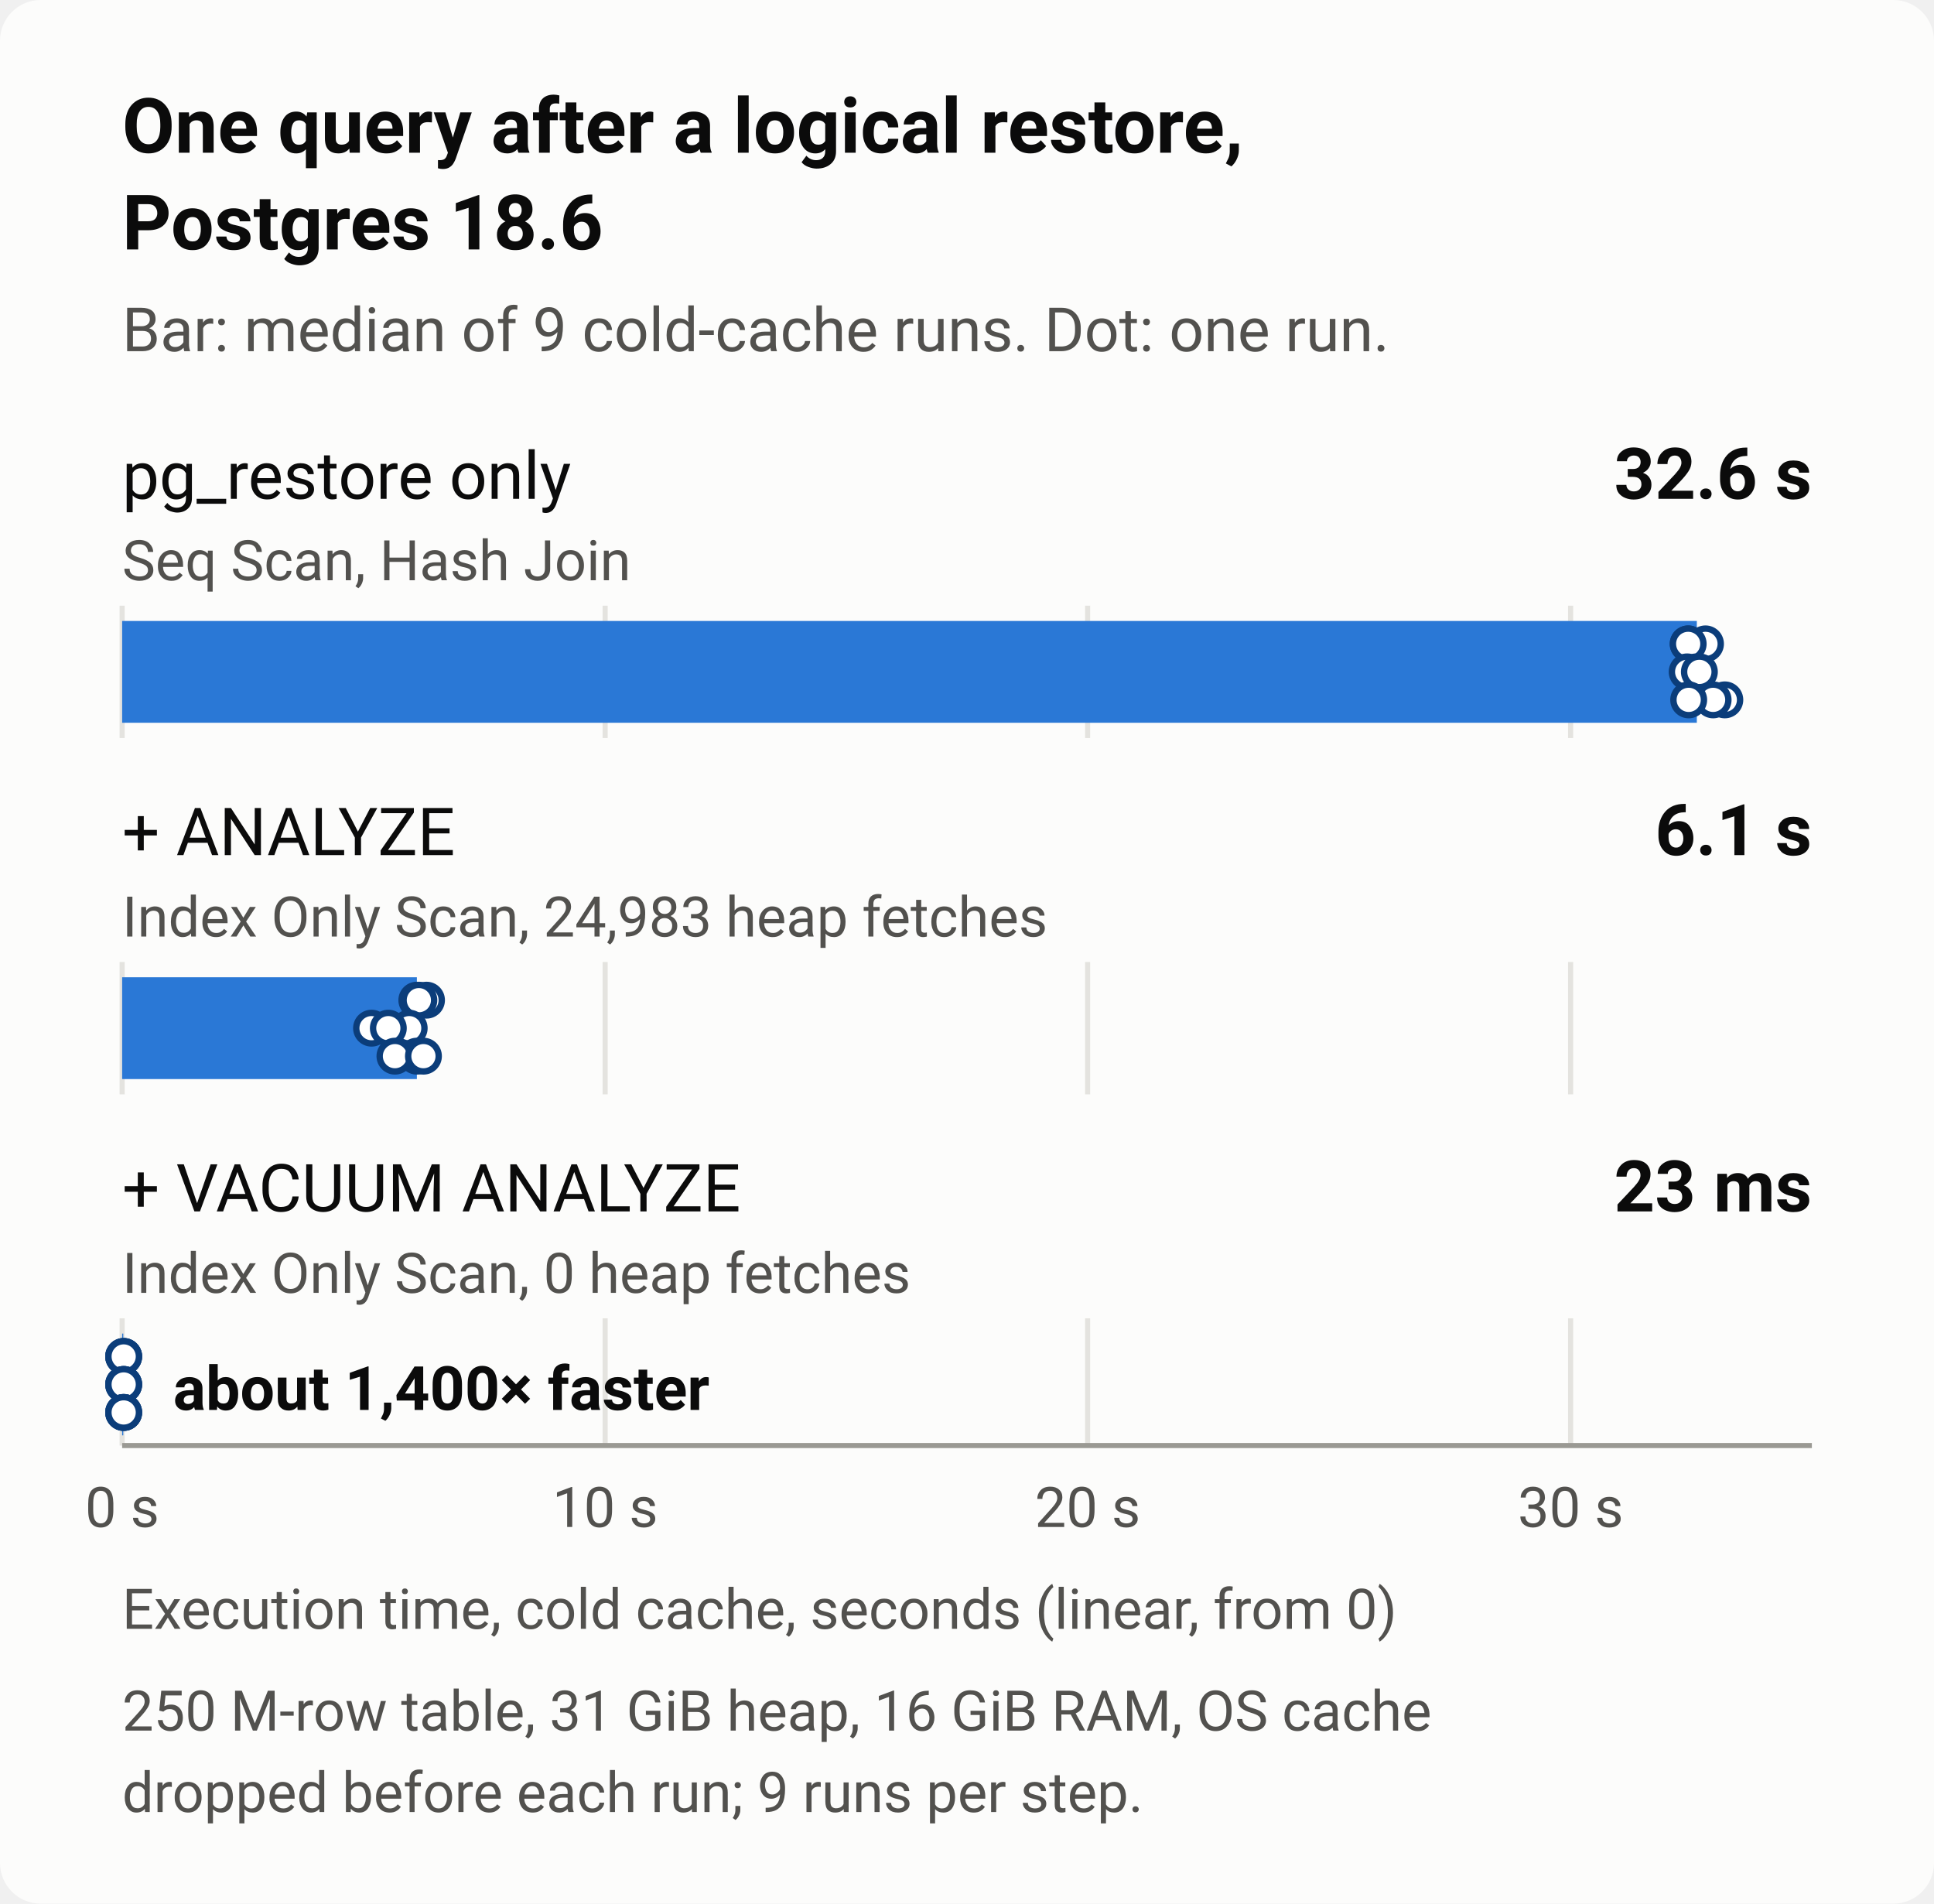
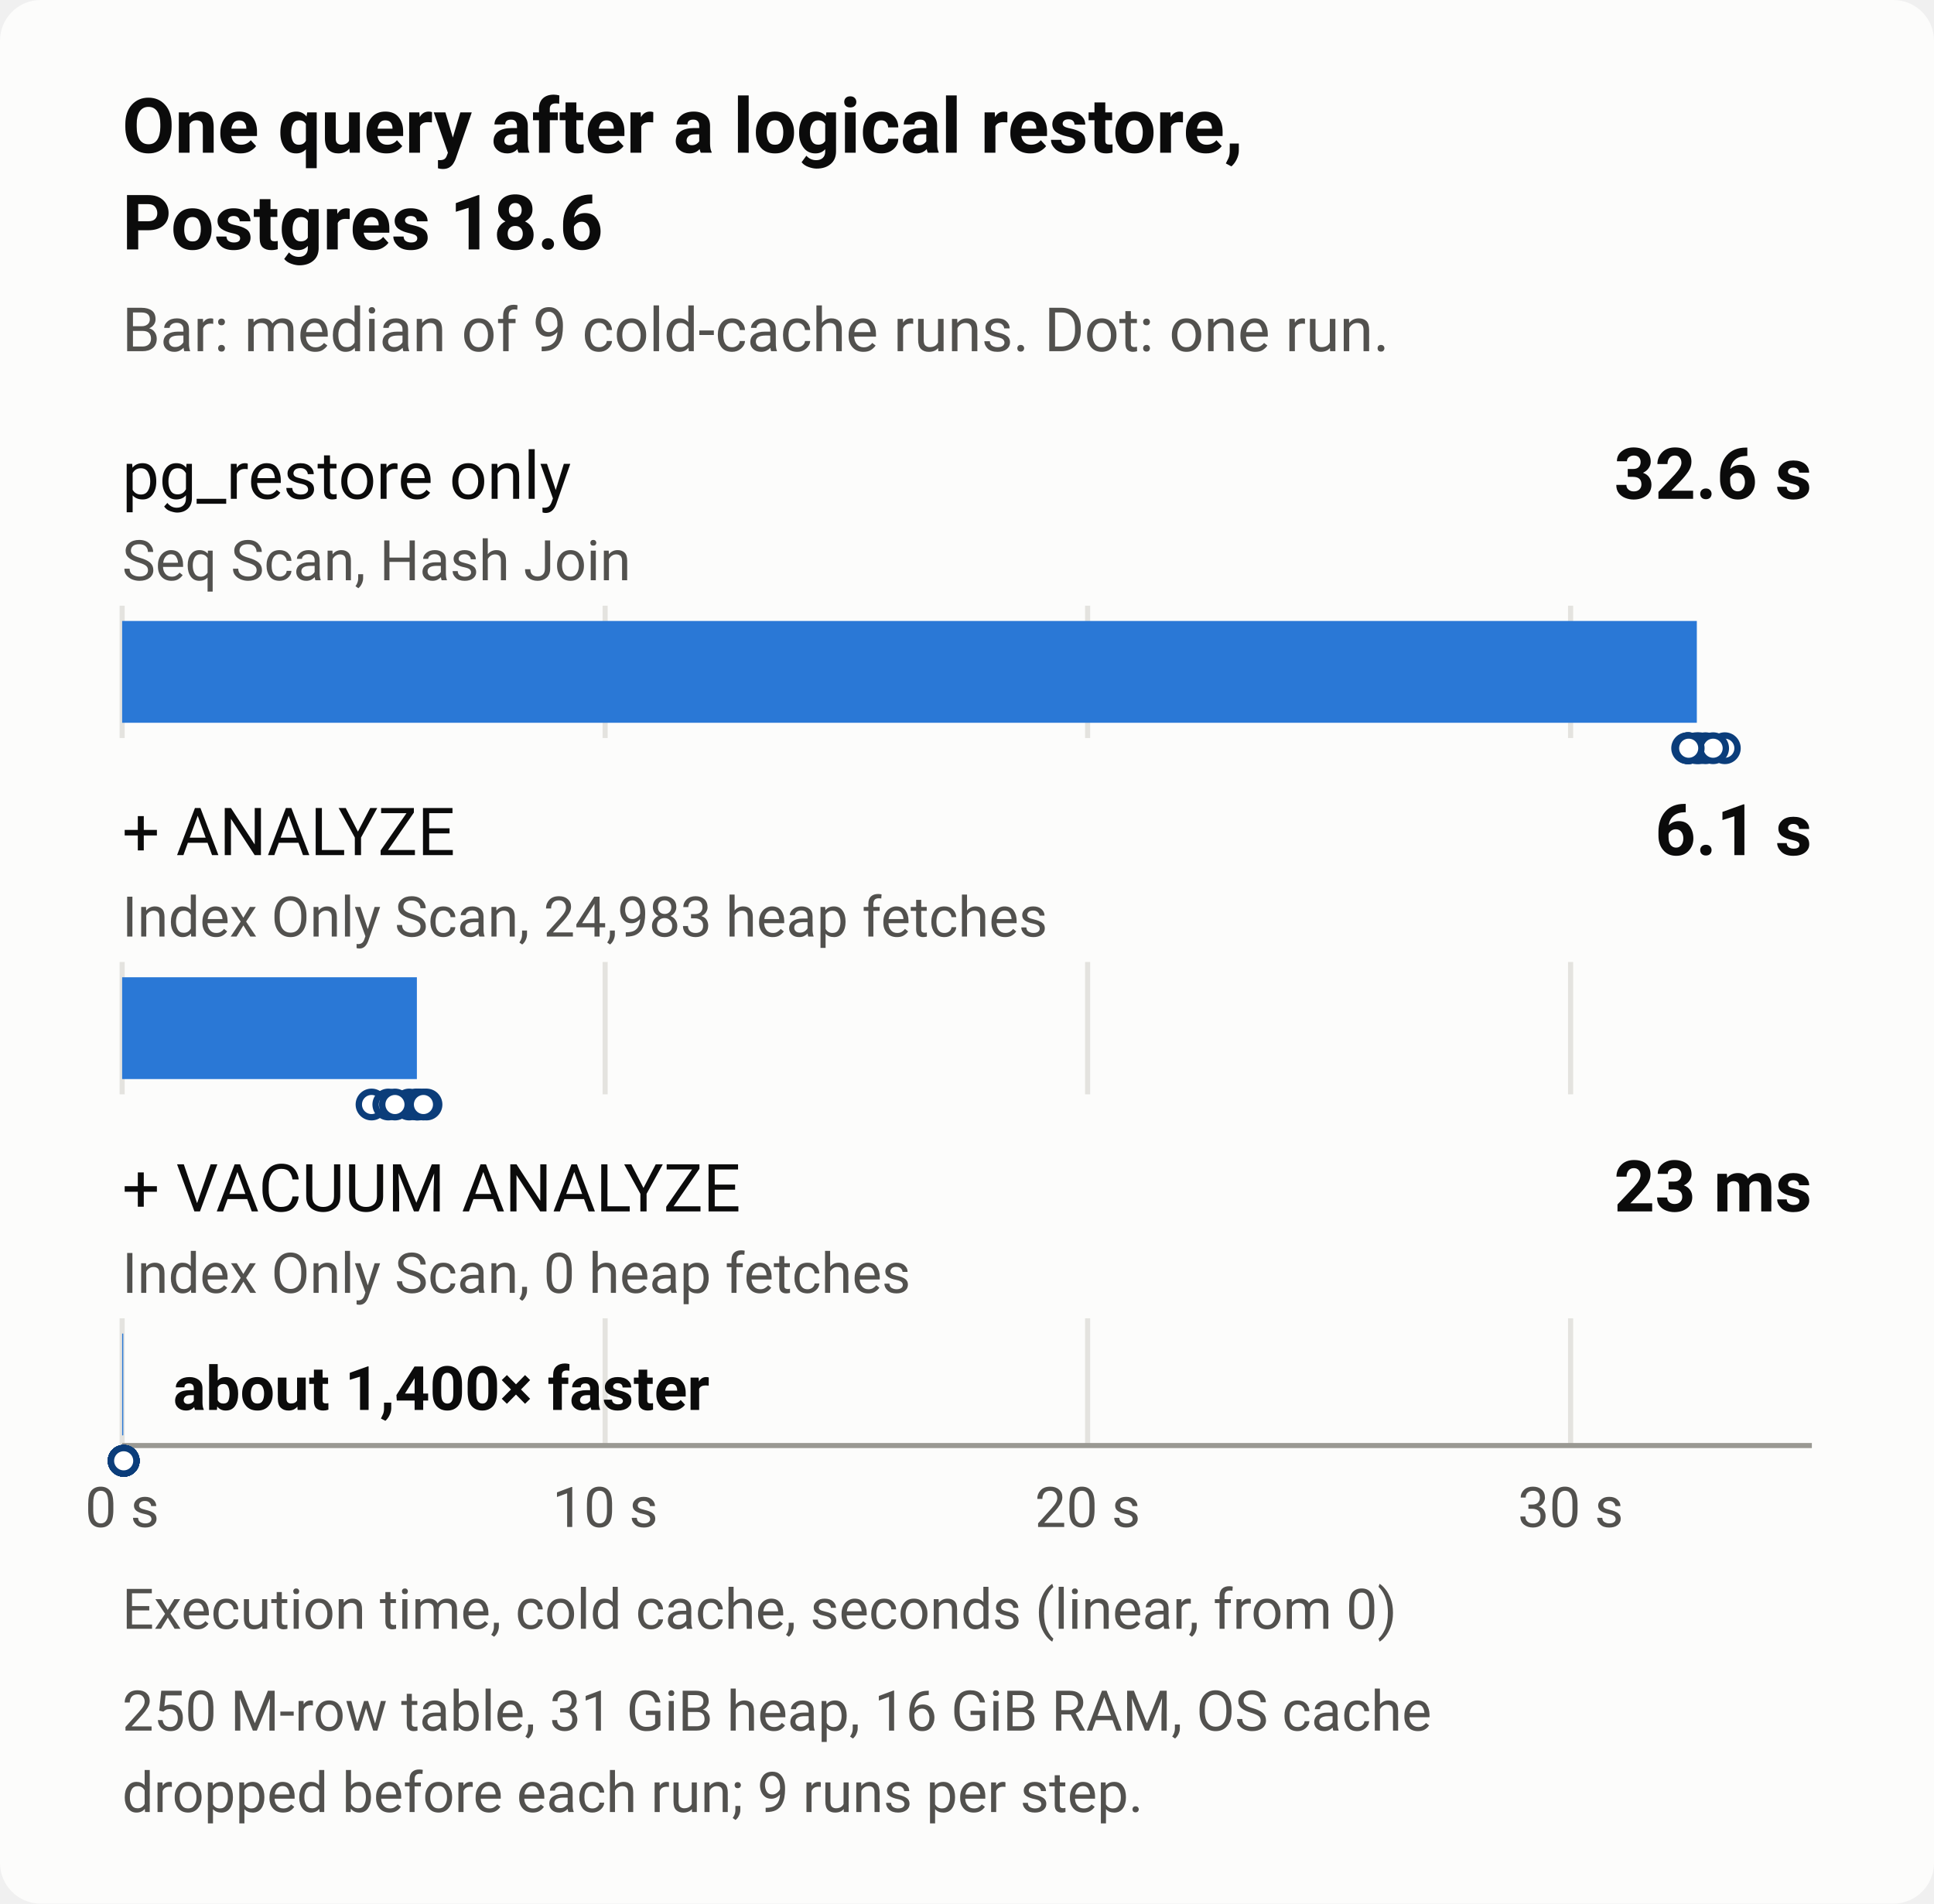
<svg xmlns="http://www.w3.org/2000/svg" viewBox="0 0 380 374" width="380" height="374" role="img" aria-labelledby="t d">
  <style>
  .bg{fill:#fcfcfb}.t1{fill:#0b0b0b}.t2{fill:#52514e}.grid{stroke:#e4e3df}.axis{stroke:#9a9993}
  .s1{fill:#2a78d6}.s2{fill:#eb6834}.band{fill:#eb6834;opacity:.08}.gap{stroke:#fcfcfb}
  text{font-family:-apple-system,BlinkMacSystemFont,"Segoe UI",Roboto,Helvetica,Arial,sans-serif}
.dot{fill:#ffffff;stroke:#0b3d7a;stroke-width:1.25}
</style>
  <rect class="bg" width="380" height="374" rx="8" />
  <text class="t1" x="24" y="30" font-size="15" font-weight="600">One query after a logical restore,</text>
  <text class="t1" x="24" y="49" font-size="15" font-weight="600">Postgres 18.6</text>
  <text class="t2" x="24" y="69" font-size="12">Bar: median of 9 cold-cache runs. Dot: one run.</text>
  <line class="grid" x1="24.0" x2="24.0" y1="119" y2="145" stroke-width="1" />
  <line class="grid" x1="24.0" x2="24.0" y1="189" y2="215" stroke-width="1" />
  <line class="grid" x1="24.0" x2="24.0" y1="259" y2="284" stroke-width="1" />
  <text class="t2" x="24.0" y="300" font-size="11" text-anchor="middle">0 s</text>
  <line class="grid" x1="118.9" x2="118.9" y1="119" y2="145" stroke-width="1" />
  <line class="grid" x1="118.9" x2="118.9" y1="189" y2="215" stroke-width="1" />
  <line class="grid" x1="118.9" x2="118.9" y1="259" y2="284" stroke-width="1" />
  <text class="t2" x="118.9" y="300" font-size="11" text-anchor="middle">10 s</text>
  <line class="grid" x1="213.7" x2="213.7" y1="119" y2="145" stroke-width="1" />
  <line class="grid" x1="213.7" x2="213.7" y1="189" y2="215" stroke-width="1" />
  <line class="grid" x1="213.7" x2="213.7" y1="259" y2="284" stroke-width="1" />
  <text class="t2" x="213.7" y="300" font-size="11" text-anchor="middle">20 s</text>
  <line class="grid" x1="308.6" x2="308.6" y1="119" y2="145" stroke-width="1" />
  <line class="grid" x1="308.6" x2="308.6" y1="189" y2="215" stroke-width="1" />
  <line class="grid" x1="308.6" x2="308.6" y1="259" y2="284" stroke-width="1" />
  <text class="t2" x="308.6" y="300" font-size="11" text-anchor="middle">30 s</text>
  <line class="axis" x1="24.0" x2="356.0" y1="284" y2="284" stroke-width="1" />
  <text class="t1" x="24" y="98" font-size="13">pg_restore only</text>
  <text class="t1" x="356" y="98" font-size="14" font-weight="600" text-anchor="end">32.6 s</text>
  <text class="t2" x="24" y="114" font-size="11">Seq Scan, Hash Join</text>
  <rect class="s1" x="24.0" y="122" width="309.40" height="20" />
-   <circle class="dot" cx="331.7" cy="126.5" r="3" />
-   <circle class="dot" cx="335.1" cy="126.5" r="3" />
-   <circle class="dot" cx="331.7" cy="126.5" r="3" />
-   <circle class="dot" cx="333.3" cy="132.0" r="3" />
-   <circle class="dot" cx="331.5" cy="132.0" r="3" />
-   <circle class="dot" cx="333.9" cy="132.0" r="3" />
-   <circle class="dot" cx="338.9" cy="137.5" r="3" />
-   <circle class="dot" cx="336.6" cy="137.5" r="3" />
-   <circle class="dot" cx="331.8" cy="137.5" r="3" />
+   <circle class="dot" cx="331.7" cy="147.0" r="2.5" />
+   <circle class="dot" cx="335.1" cy="147.0" r="2.5" />
+   <circle class="dot" cx="331.7" cy="147.0" r="2.5" />
+   <circle class="dot" cx="333.3" cy="147.0" r="2.5" />
+   <circle class="dot" cx="331.5" cy="147.0" r="2.5" />
+   <circle class="dot" cx="333.9" cy="147.0" r="2.5" />
+   <circle class="dot" cx="338.9" cy="147.0" r="2.5" />
+   <circle class="dot" cx="336.6" cy="147.0" r="2.5" />
+   <circle class="dot" cx="331.8" cy="147.0" r="2.5" />
  <text class="t1" x="24" y="168" font-size="13">+ ANALYZE</text>
  <text class="t1" x="356" y="168" font-size="14" font-weight="600" text-anchor="end">6.1 s</text>
  <text class="t2" x="24" y="184" font-size="11">Index Only Scan, 24,983 heap fetches</text>
  <rect class="s1" x="24.0" y="192" width="57.91" height="20" />
-   <circle class="dot" cx="83.8" cy="196.5" r="3" />
-   <circle class="dot" cx="81.9" cy="196.5" r="3" />
-   <circle class="dot" cx="82.3" cy="196.5" r="3" />
-   <circle class="dot" cx="80.4" cy="202.0" r="3" />
-   <circle class="dot" cx="73.0" cy="202.0" r="3" />
-   <circle class="dot" cx="76.3" cy="202.0" r="3" />
-   <circle class="dot" cx="81.9" cy="207.5" r="3" />
-   <circle class="dot" cx="77.6" cy="207.5" r="3" />
-   <circle class="dot" cx="83.2" cy="207.5" r="3" />
+   <circle class="dot" cx="83.8" cy="217.0" r="2.5" />
+   <circle class="dot" cx="81.9" cy="217.0" r="2.5" />
+   <circle class="dot" cx="82.3" cy="217.0" r="2.5" />
+   <circle class="dot" cx="80.4" cy="217.0" r="2.5" />
+   <circle class="dot" cx="73.0" cy="217.0" r="2.5" />
+   <circle class="dot" cx="76.3" cy="217.0" r="2.5" />
+   <circle class="dot" cx="81.9" cy="217.0" r="2.5" />
+   <circle class="dot" cx="77.6" cy="217.0" r="2.5" />
+   <circle class="dot" cx="83.2" cy="217.0" r="2.5" />
  <text class="t1" x="24" y="238" font-size="13">+ VACUUM ANALYZE</text>
  <text class="t1" x="356" y="238" font-size="14" font-weight="600" text-anchor="end">23 ms</text>
  <text class="t2" x="24" y="254" font-size="11">Index Only Scan, 0 heap fetches</text>
  <rect class="s1" x="24.0" y="262" width="0.22" height="20" />
-   <circle class="dot" cx="24.3" cy="266.5" r="3" />
-   <circle class="dot" cx="24.3" cy="266.5" r="3" />
-   <circle class="dot" cx="24.3" cy="266.5" r="3" />
-   <circle class="dot" cx="24.3" cy="272.0" r="3" />
-   <circle class="dot" cx="24.3" cy="272.0" r="3" />
-   <circle class="dot" cx="24.3" cy="272.0" r="3" />
-   <circle class="dot" cx="24.3" cy="277.5" r="3" />
-   <circle class="dot" cx="24.3" cy="277.5" r="3" />
-   <circle class="dot" cx="24.3" cy="277.5" r="3" />
+   <circle class="dot" cx="24.3" cy="287.0" r="2.5" />
+   <circle class="dot" cx="24.3" cy="287.0" r="2.5" />
+   <circle class="dot" cx="24.3" cy="287.0" r="2.5" />
+   <circle class="dot" cx="24.3" cy="287.0" r="2.5" />
+   <circle class="dot" cx="24.3" cy="287.0" r="2.5" />
+   <circle class="dot" cx="24.3" cy="287.0" r="2.5" />
+   <circle class="dot" cx="24.3" cy="287.0" r="2.5" />
+   <circle class="dot" cx="24.3" cy="287.0" r="2.5" />
+   <circle class="dot" cx="24.3" cy="287.0" r="2.5" />
  <text class="t1" x="34.0" y="277" font-size="12" font-weight="600">about 1,400× faster</text>
  <text class="t2" x="24" y="320" font-size="11">Execution time, cold cache, seconds (linear, from 0)</text>
  <text class="t2" x="24" y="340" font-size="11">250 M-row table, 31 GiB heap, 16 GiB RAM, OS cache</text>
  <text class="t2" x="24" y="356" font-size="11">dropped before each run; 9 runs per step.</text>
</svg>
